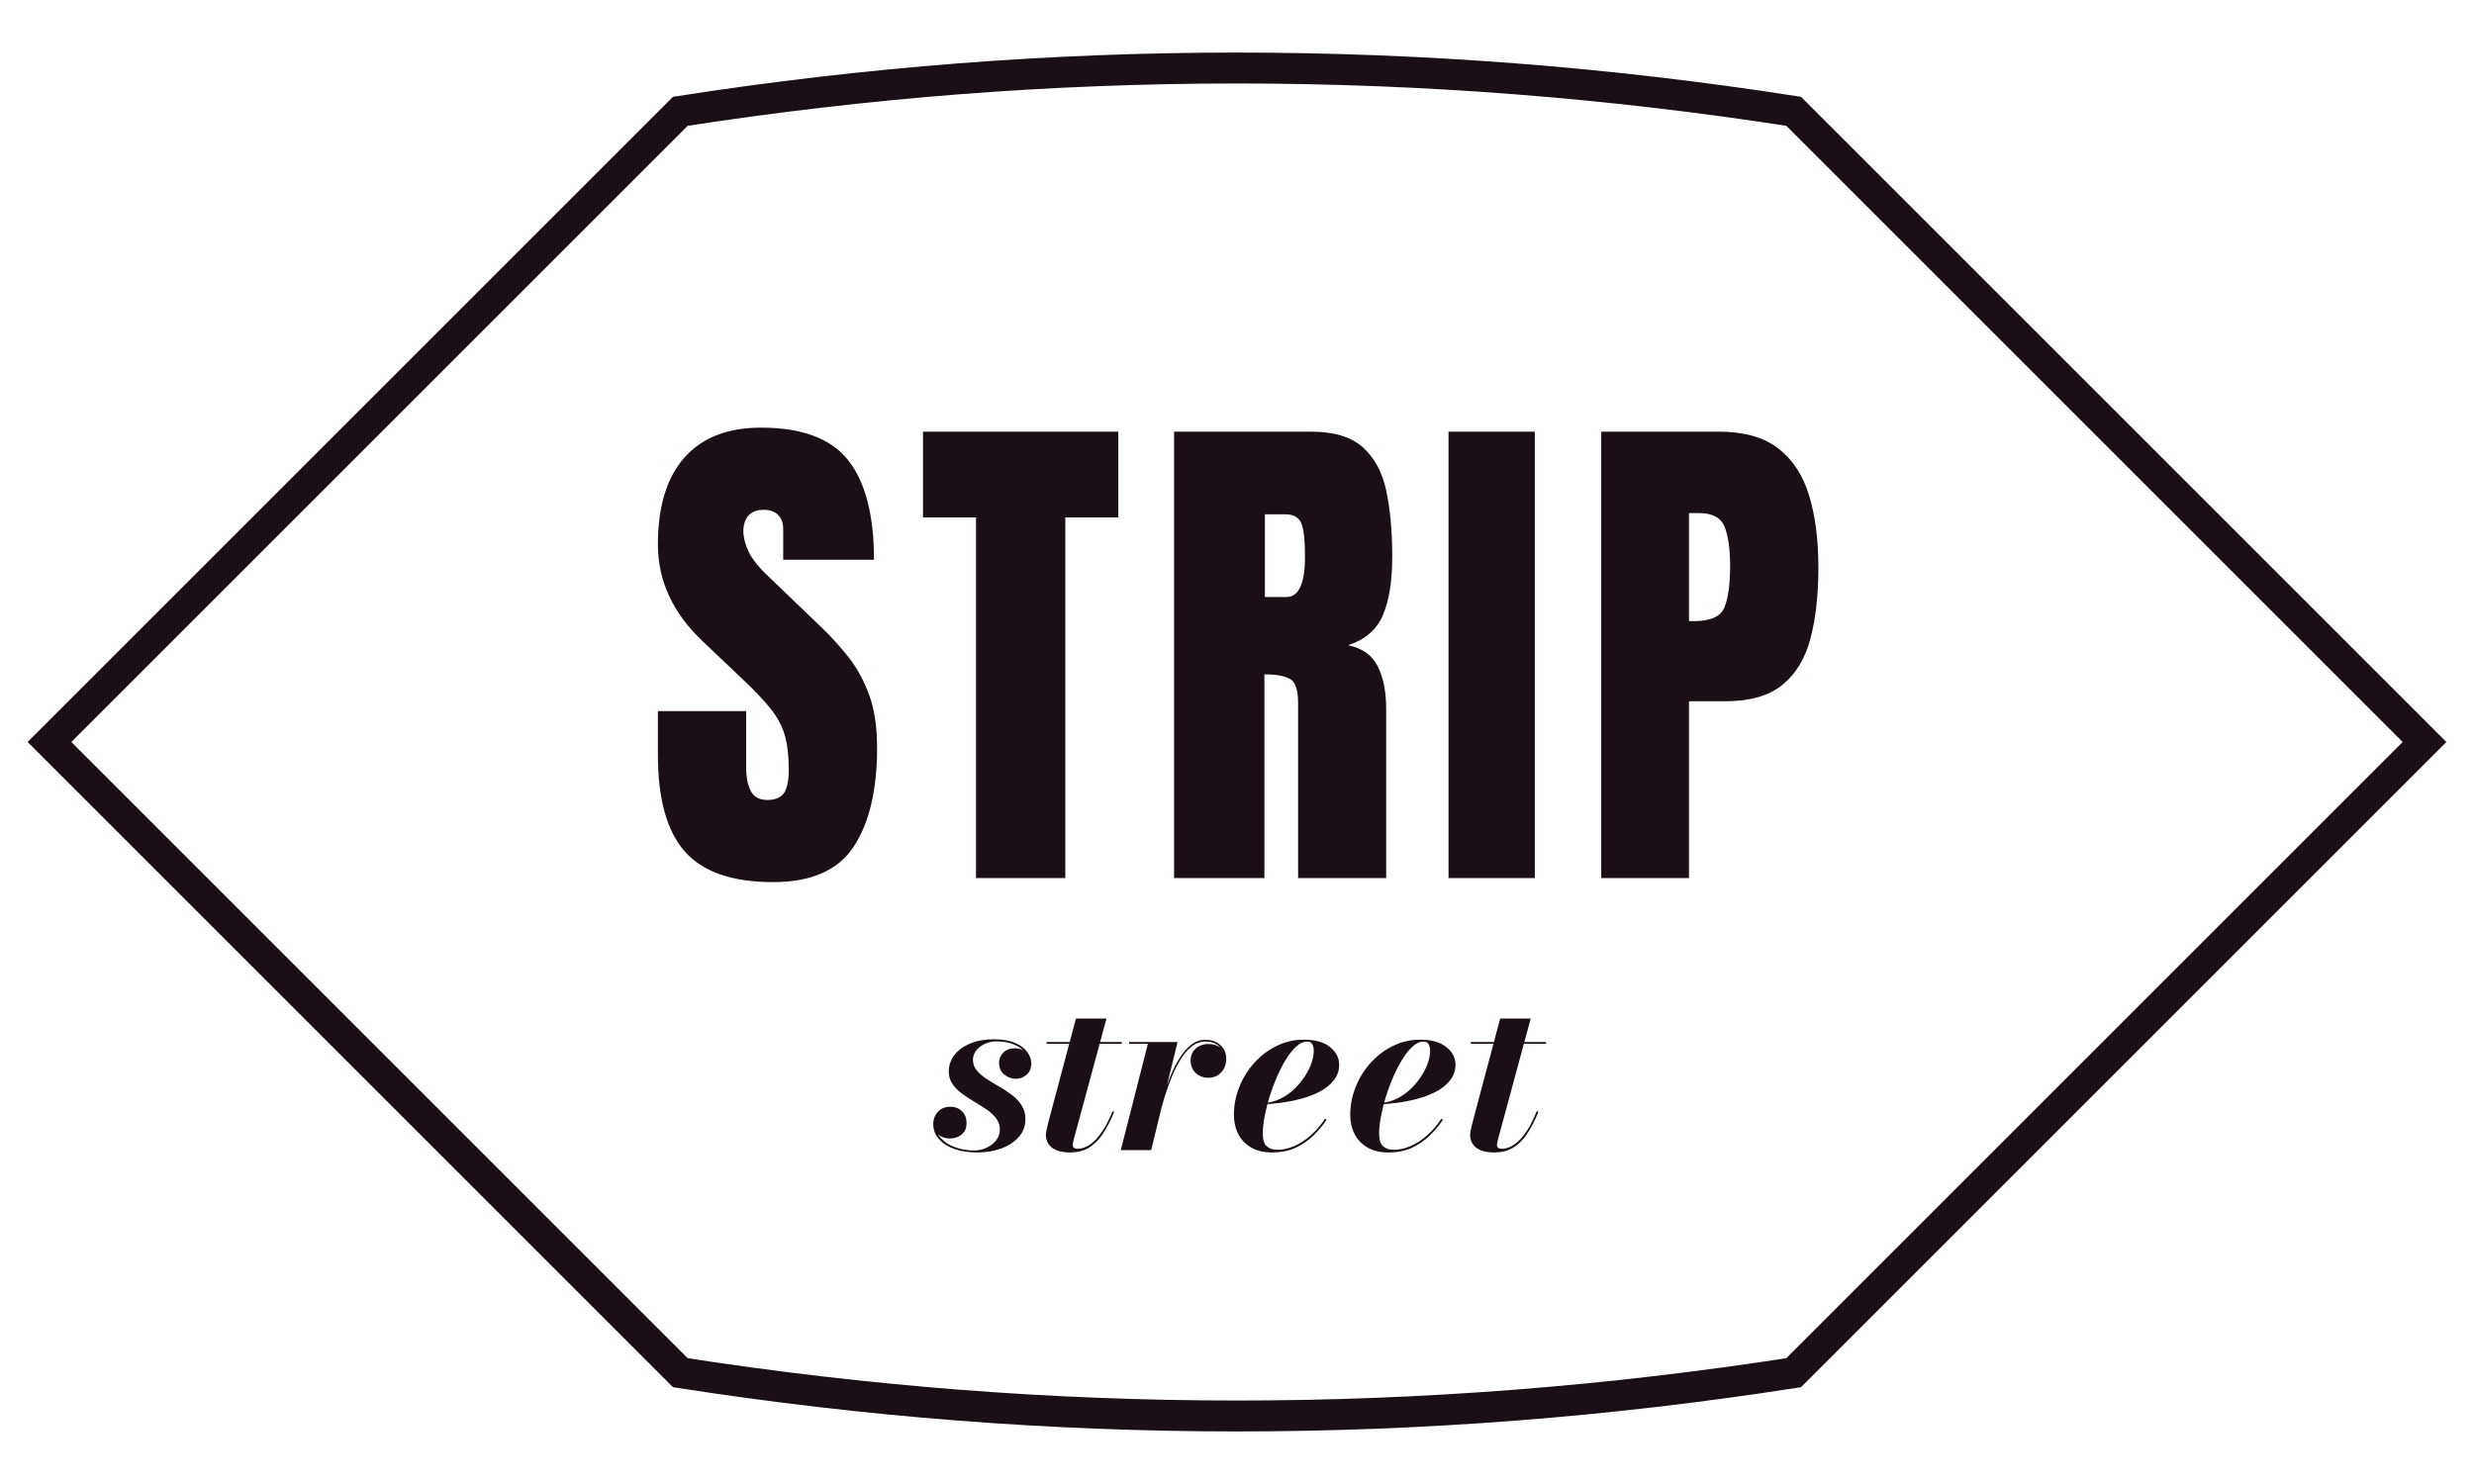
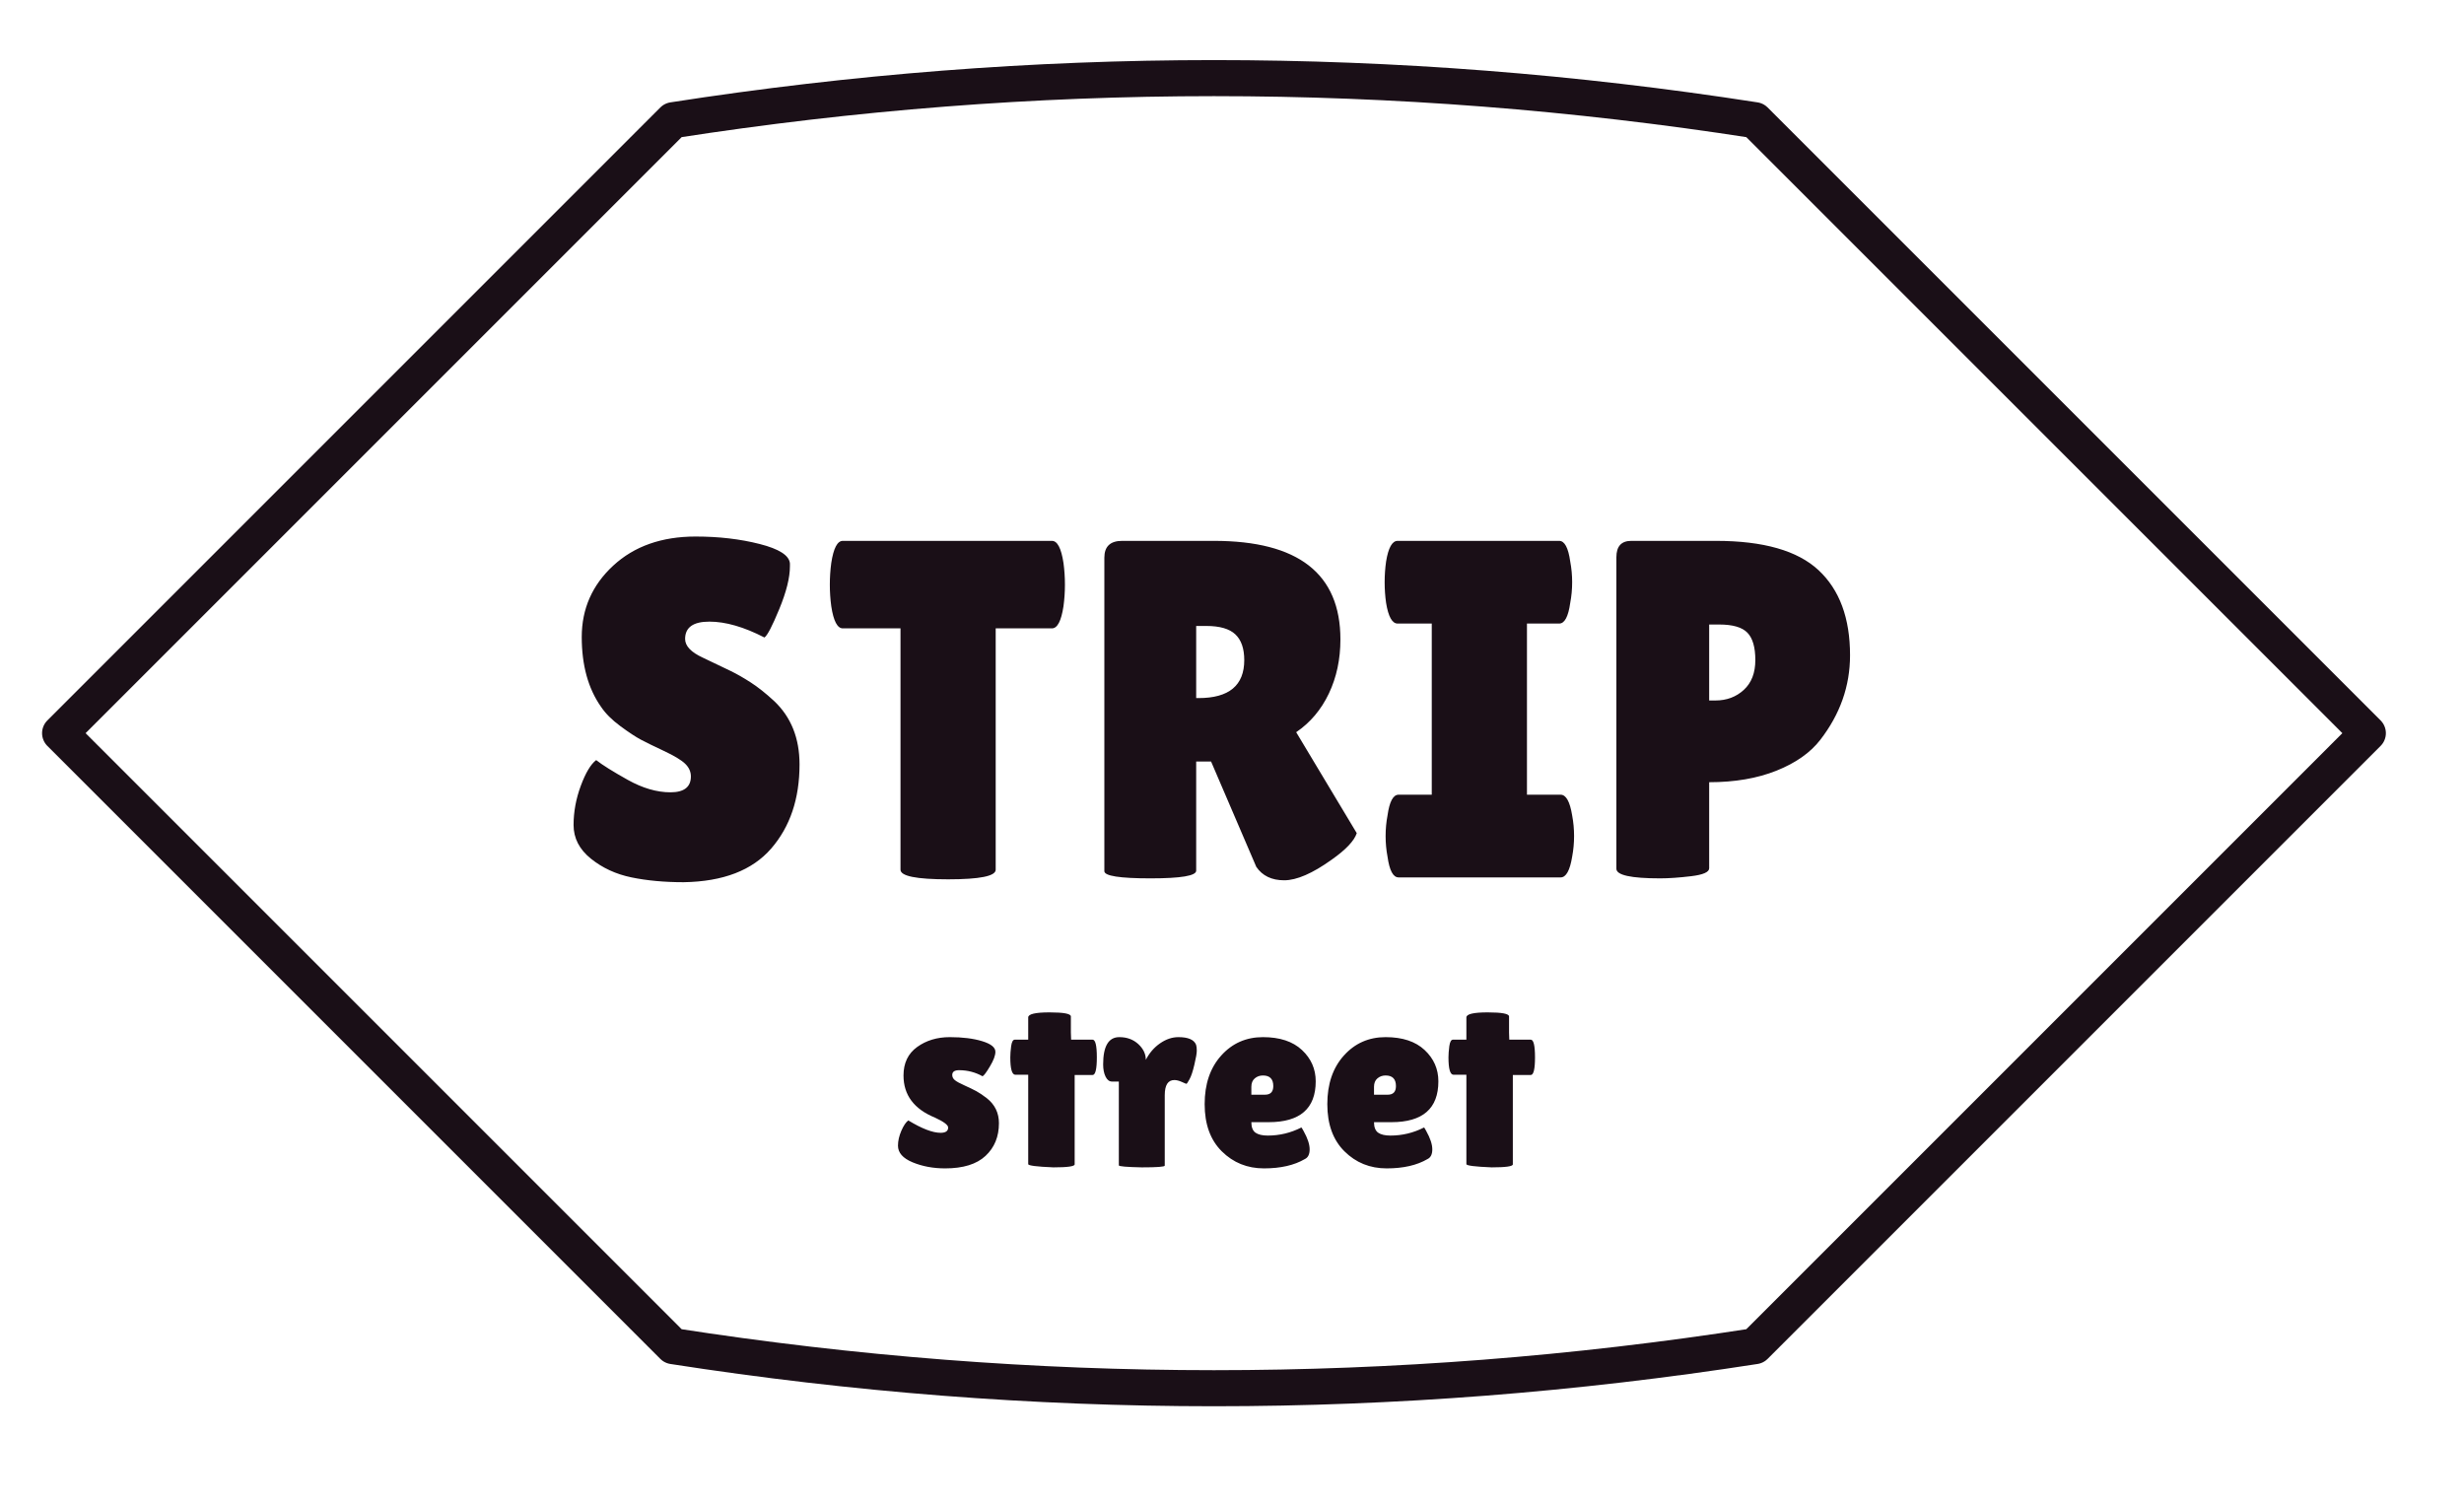
- <svg xmlns="http://www.w3.org/2000/svg" viewBox="10 30 400 240" role="img" aria-label="Strip Street">
-   <path d="M18 150 L120 48 Q210 34 300 48 L402 150 L300 252 Q210 266 120 252 Z" fill="none" stroke="#1A0F17" stroke-width="5" />
-   <path fill="#1A0F17" d="M134.99 172.66Q125.11 172.66 120.74 167.73Q116.37 162.81 116.37 152.07V145.01H130.64V154.04Q130.64 156.54 131.4 157.95Q132.16 159.37 134.05 159.37Q136.02 159.37 136.77 158.22Q137.53 157.07 137.53 154.45Q137.53 151.12 136.88 148.89Q136.22 146.65 134.6 144.62Q132.98 142.59 130.11 139.88L123.63 133.73Q116.37 126.88 116.37 118.06Q116.37 108.84 120.66 104Q124.94 99.16 133.06 99.16Q142.99 99.16 147.15 104.45Q151.31 109.74 151.31 120.53H136.63V115.56Q136.63 114.09 135.79 113.27Q134.95 112.45 133.51 112.45Q131.79 112.45 130.99 113.41Q130.19 114.37 130.19 115.89Q130.19 117.41 131.01 119.17Q131.83 120.94 134.25 123.23L142.58 131.23Q145.08 133.61 147.17 136.25Q149.26 138.9 150.54 142.41Q151.81 145.91 151.81 150.96Q151.81 161.13 148.05 166.89Q144.3 172.66 134.99 172.66Z M167.8 172V113.68H159.23V99.81H190.81V113.68H182.24V172Z M199.83 172V99.81H221.98Q227.51 99.81 230.34 102.33Q233.17 104.86 234.14 109.39Q235.1 113.92 235.1 120.03Q235.1 125.94 233.6 129.47Q232.11 132.99 227.96 134.35Q231.37 135.04 232.74 137.73Q234.12 140.42 234.12 144.68V172H219.88V143.74Q219.88 140.58 218.59 139.82Q217.3 139.06 214.43 139.06V172ZM214.51 126.55H218Q220.99 126.55 220.99 120.03Q220.99 115.81 220.34 114.5Q219.68 113.18 217.88 113.18H214.51Z M244.2 172V99.81H258.15V172Z M268.89 172V99.81H287.96Q293.95 99.81 297.46 102.48Q300.96 105.14 302.48 110.07Q304 114.99 304 121.8Q304 128.36 302.73 133.22Q301.46 138.08 298.2 140.75Q294.94 143.41 288.95 143.41H283.08V172ZM283.08 130.45H283.9Q287.92 130.45 288.82 128.2Q289.73 125.94 289.73 121.55Q289.73 117.45 288.84 115.21Q287.96 112.98 284.68 112.98H283.08Z" />
-   <path fill="#1A0F17" d="M167.94 216.38Q165.92 216.38 164.32 215.82Q162.73 215.26 161.81 214.22Q160.89 213.18 160.89 211.77Q160.89 210.63 161.64 209.81Q162.39 208.99 163.65 208.99Q164.79 208.99 165.53 209.71Q166.27 210.42 166.27 211.62Q166.27 212.85 165.48 213.48Q164.68 214.12 163.61 214.12Q162.88 214.12 162.26 213.84Q161.65 213.55 161.29 213.03Q160.93 212.5 160.93 211.77H161.28Q161.28 213.14 162.16 214.1Q163.04 215.06 164.47 215.56Q165.91 216.06 167.54 216.06Q168.56 216.06 169.5 215.62Q170.44 215.19 171.05 214.43Q171.66 213.67 171.66 212.67Q171.66 211.66 171.07 210.88Q170.48 210.1 169.54 209.45Q168.59 208.81 167.53 208.18Q166.47 207.56 165.53 206.86Q164.59 206.17 163.99 205.3Q163.4 204.44 163.4 203.29Q163.4 201.84 164.29 200.65Q165.18 199.47 166.81 198.78Q168.44 198.08 170.64 198.08Q172.78 198.08 174.13 198.67Q175.47 199.26 176.1 200.15Q176.74 201.04 176.74 201.93Q176.74 203.17 175.98 203.82Q175.22 204.47 174.27 204.47Q173.21 204.47 172.37 203.78Q171.53 203.1 171.53 201.88Q171.53 200.9 172.23 200.21Q172.94 199.53 174.08 199.53Q175.16 199.53 175.93 200.19Q176.7 200.86 176.7 201.93H176.39Q176.39 201.03 175.76 200.23Q175.12 199.42 173.94 198.92Q172.76 198.42 171.11 198.42Q170.1 198.42 169.23 198.82Q168.37 199.21 167.84 199.88Q167.31 200.55 167.31 201.41Q167.31 202.38 167.93 203.12Q168.54 203.86 169.5 204.48Q170.46 205.1 171.55 205.72Q172.63 206.34 173.6 207.07Q174.56 207.8 175.17 208.75Q175.79 209.69 175.79 210.98Q175.79 212.63 174.75 213.84Q173.72 215.05 171.94 215.72Q170.16 216.38 167.94 216.38Z M183.02 216.38Q181.56 216.38 180.7 215.98Q179.84 215.57 179.47 214.93Q179.1 214.29 179.1 213.6Q179.1 213.15 179.25 212.53Q179.4 211.91 179.54 211.34L183.96 194.72H188.9L183.62 214.22Q183.56 214.43 183.51 214.68Q183.45 214.93 183.45 215.19Q183.45 215.79 184.25 215.79Q184.82 215.79 185.49 215.51Q186.17 215.23 186.9 214.56Q187.63 213.88 188.39 212.7Q189.14 211.52 189.87 209.72L190.15 209.81Q189.24 212 188.25 213.46Q187.25 214.92 185.99 215.65Q184.73 216.38 183.02 216.38ZM179.21 198.81V198.52H191.37V198.81Z M191.21 216 195.59 198.81H192.55V198.52H200.39L196.12 216ZM197.3 210.31Q197.64 208.89 198.13 207.24Q198.61 205.59 199.26 203.99Q199.91 202.39 200.75 201.07Q201.58 199.75 202.61 198.95Q203.64 198.16 204.89 198.16Q206.38 198.16 207.32 199.02Q208.26 199.88 208.26 201.25Q208.26 202.53 207.46 203.42Q206.66 204.3 205.37 204.3Q204.14 204.3 203.32 203.52Q202.5 202.73 202.5 201.52Q202.5 200.33 203.32 199.58Q204.14 198.84 205.4 198.84Q206.56 198.84 207.39 199.47Q208.22 200.1 208.22 201.25L207.97 201.24Q207.97 199.99 207.12 199.22Q206.27 198.44 204.88 198.44Q203.69 198.44 202.69 199.23Q201.7 200.02 200.89 201.32Q200.08 202.62 199.44 204.19Q198.8 205.77 198.31 207.36Q197.83 208.96 197.49 210.31Z M215.71 216.38Q213.64 216.38 212.27 215.57Q210.89 214.76 210.2 213.39Q209.5 212.01 209.5 210.3Q209.5 207.96 210.38 205.78Q211.25 203.6 212.8 201.88Q214.36 200.15 216.41 199.15Q218.47 198.14 220.83 198.14Q223.52 198.14 225.02 199.32Q226.52 200.5 226.52 202.21Q226.52 203.59 225.65 204.71Q224.79 205.83 223.18 206.65Q221.58 207.46 219.35 207.95Q217.13 208.44 214.39 208.6V208.38Q215.77 208.29 217 207.7Q218.22 207.1 219.21 206.17Q220.2 205.24 220.92 204.15Q221.64 203.06 222.03 201.96Q222.41 200.86 222.41 199.94Q222.41 199.35 222.19 198.9Q221.96 198.45 221.35 198.45Q220.49 198.45 219.63 199.21Q218.76 199.97 217.96 201.26Q217.16 202.54 216.47 204.12Q215.78 205.7 215.26 207.37Q214.75 209.04 214.46 210.58Q214.17 212.12 214.17 213.29Q214.17 214.82 214.81 215.38Q215.44 215.95 216.49 215.95Q217.9 215.95 219.28 215.34Q220.66 214.74 221.92 213.62Q223.19 212.5 224.24 210.93L224.48 211.09Q223.6 212.43 222.36 213.64Q221.12 214.85 219.48 215.62Q217.83 216.38 215.71 216.38Z M234.52 216.38Q232.45 216.38 231.08 215.57Q229.7 214.76 229.01 213.39Q228.31 212.01 228.31 210.3Q228.31 207.96 229.19 205.78Q230.06 203.6 231.61 201.88Q233.17 200.15 235.22 199.15Q237.28 198.14 239.64 198.14Q242.33 198.14 243.83 199.32Q245.33 200.5 245.33 202.21Q245.33 203.59 244.46 204.71Q243.6 205.83 241.99 206.65Q240.39 207.46 238.16 207.95Q235.94 208.44 233.2 208.6V208.38Q234.58 208.29 235.81 207.7Q237.03 207.1 238.02 206.17Q239.01 205.24 239.73 204.15Q240.45 203.06 240.84 201.96Q241.22 200.86 241.22 199.94Q241.22 199.35 241 198.9Q240.77 198.45 240.16 198.45Q239.3 198.45 238.44 199.21Q237.57 199.97 236.77 201.26Q235.97 202.54 235.28 204.12Q234.59 205.7 234.07 207.37Q233.56 209.04 233.27 210.58Q232.98 212.12 232.98 213.29Q232.98 214.82 233.62 215.38Q234.25 215.95 235.3 215.95Q236.71 215.95 238.09 215.34Q239.47 214.74 240.73 213.62Q242 212.5 243.05 210.93L243.29 211.09Q242.41 212.43 241.17 213.64Q239.93 214.85 238.29 215.62Q236.64 216.38 234.52 216.38Z M251.61 216.38Q250.15 216.38 249.29 215.98Q248.43 215.57 248.06 214.93Q247.69 214.29 247.69 213.6Q247.69 213.15 247.84 212.53Q247.99 211.91 248.13 211.34L252.55 194.72H257.49L252.21 214.22Q252.15 214.43 252.1 214.68Q252.04 214.93 252.04 215.19Q252.04 215.79 252.84 215.79Q253.41 215.79 254.08 215.51Q254.76 215.23 255.49 214.56Q256.22 213.88 256.98 212.7Q257.73 211.52 258.46 209.72L258.74 209.81Q257.83 212 256.84 213.46Q255.84 214.92 254.58 215.65Q253.32 216.38 251.61 216.38ZM247.8 198.81V198.52H259.96V198.81Z" />
+ <svg xmlns="http://www.w3.org/2000/svg" viewBox="8 28 410 250" role="img" aria-label="Strip Street">
+   <path d="M18 150 L120 48 Q210 34 300 48 L402 150 L300 252 Q210 266 120 252 Z" transform="translate(8 8)" fill="none" />
+   <path d="M18 150 L120 48 Q210 34 300 48 L402 150 L300 252 Q210 266 120 252 Z" fill="none" stroke="#1A0F17" stroke-width="6" stroke-linejoin="round" />
+   <path stroke-width="0" stroke-linejoin="round" paint-order="stroke" fill="none" stroke="none" d="M112.2 159.48Q113.72 160.68 117.44 162.76Q121.16 164.84 124.56 164.84Q127.96 164.84 127.96 162.2Q127.96 161 127 160.08Q126.04 159.16 123.48 157.96Q120.92 156.76 119.64 156.08Q118.36 155.4 116.24 153.84Q114.12 152.28 113 150.6Q109.8 146.04 109.8 139Q109.8 131.96 115.04 127.12Q120.28 122.28 128.76 122.28Q134.52 122.28 139.4 123.52Q144.28 124.76 144.44 126.76Q144.44 127 144.44 127.24Q144.44 130.04 142.68 134.32Q140.92 138.6 140.2 139.08Q135.08 136.44 131.04 136.44Q127 136.44 127 139.32Q127 141.08 129.96 142.44Q130.6 142.76 131.8 143.32Q133 143.88 134.56 144.64Q136.12 145.4 137.92 146.56Q139.72 147.72 141.8 149.64Q146.04 153.64 146.04 160.2Q146.04 168.76 141.32 174.2Q136.6 179.64 126.76 179.8Q121.96 179.8 118.08 179Q114.2 178.2 111.32 175.88Q108.44 173.56 108.44 170.28Q108.44 167 109.64 163.76Q110.84 160.52 112.2 159.48Z M178.68 177.72Q178.68 179.32 170.76 179.32Q162.84 179.32 162.84 177.72V137.56H153.24Q151.88 137.56 151.32 133.88Q151.08 132.12 151.08 130.28Q151.08 128.44 151.32 126.68Q151.88 123 153.24 123H188.04Q189.4 123 189.96 126.68Q190.2 128.44 190.2 130.28Q190.2 132.12 189.96 133.88Q189.4 137.56 188.04 137.56H178.68Z M212.04 177.88Q212.04 179.16 204.44 179.16Q196.76 179.16 196.76 177.96V125.8Q196.76 123 199.72 123H215Q236.04 123 236.04 139.4Q236.04 144.36 234.12 148.4Q232.2 152.44 228.68 154.84L238.76 171.64Q238.12 173.56 234.6 176.04Q229.8 179.48 226.68 179.48Q223.56 179.48 222.04 177.24L214.52 159.72H212.04ZM212.04 137.16V149.16H212.44Q220.04 149.16 220.04 142.84Q220.04 139.96 218.56 138.56Q217.08 137.16 213.72 137.16Z M251.24 165.24V136.76H245.56Q244.2 136.76 243.64 133.32Q243.4 131.64 243.4 129.88Q243.4 128.12 243.64 126.44Q244.2 123 245.56 123H272.44Q273.8 123 274.28 126.44Q274.6 128.12 274.6 129.88Q274.6 131.64 274.28 133.32Q273.8 136.76 272.44 136.76H267.08V165.24H272.68Q274.04 165.24 274.6 168.68Q274.92 170.36 274.92 172.12Q274.92 173.88 274.6 175.56Q274.04 179 272.68 179H245.72Q244.36 179 243.88 175.56Q243.56 173.88 243.56 172.12Q243.56 170.36 243.88 168.68Q244.36 165.24 245.72 165.24Z M289.24 179.16Q281.96 179.16 281.96 177.56V125.72Q281.96 123 284.44 123H298.52Q310.36 123 315.6 127.88Q320.84 132.76 320.84 142.04Q320.84 149.72 315.88 156.12Q313.4 159.32 308.6 161.24Q303.8 163.16 297.4 163.16V177.48Q297.4 178.44 294.4 178.8Q291.4 179.16 289.24 179.16ZM297.4 136.92V149.56H298.44Q301.24 149.56 303.16 147.8Q305.08 146.04 305.08 142.84Q305.08 139.64 303.76 138.28Q302.44 136.92 299.08 136.92Z" />
+   <path stroke-width="0" stroke-linejoin="round" paint-order="stroke" fill="#1A0F17" stroke="#1A0F17" d="M107.2 154.48Q108.72 155.68 112.44 157.76Q116.16 159.84 119.56 159.84Q122.96 159.84 122.96 157.2Q122.96 156 122 155.08Q121.04 154.16 118.48 152.96Q115.92 151.76 114.64 151.08Q113.36 150.4 111.24 148.84Q109.12 147.28 108 145.6Q104.8 141.04 104.8 134Q104.8 126.96 110.04 122.12Q115.28 117.28 123.76 117.28Q129.52 117.28 134.4 118.52Q139.28 119.76 139.44 121.76Q139.44 122 139.44 122.24Q139.44 125.04 137.68 129.32Q135.92 133.6 135.2 134.08Q130.08 131.44 126.04 131.44Q122 131.44 122 134.32Q122 136.08 124.96 137.44Q125.6 137.76 126.8 138.32Q128 138.88 129.56 139.64Q131.12 140.4 132.92 141.56Q134.72 142.72 136.8 144.64Q141.04 148.64 141.04 155.2Q141.04 163.76 136.32 169.2Q131.6 174.64 121.76 174.8Q116.96 174.8 113.08 174Q109.2 173.2 106.32 170.88Q103.44 168.56 103.44 165.28Q103.44 162 104.64 158.76Q105.84 155.52 107.2 154.48Z M173.68 172.72Q173.68 174.32 165.76 174.32Q157.84 174.32 157.84 172.72V132.56H148.24Q146.88 132.56 146.32 128.88Q146.08 127.12 146.08 125.28Q146.08 123.44 146.32 121.68Q146.88 118 148.24 118H183.04Q184.4 118 184.96 121.68Q185.2 123.44 185.2 125.28Q185.2 127.12 184.96 128.88Q184.4 132.56 183.04 132.56H173.68Z M207.04 172.88Q207.04 174.16 199.44 174.16Q191.76 174.16 191.76 172.96V120.8Q191.76 118 194.72 118H210Q231.04 118 231.04 134.4Q231.04 139.36 229.12 143.4Q227.2 147.44 223.68 149.84L233.76 166.64Q233.12 168.56 229.6 171.04Q224.8 174.48 221.68 174.48Q218.56 174.48 217.04 172.24L209.52 154.72H207.04ZM207.04 132.16V144.16H207.44Q215.04 144.16 215.04 137.84Q215.04 134.96 213.56 133.56Q212.08 132.16 208.72 132.16Z M246.24 160.24V131.76H240.56Q239.2 131.76 238.64 128.32Q238.4 126.64 238.4 124.88Q238.4 123.12 238.64 121.44Q239.2 118 240.56 118H267.44Q268.8 118 269.28 121.44Q269.6 123.12 269.6 124.88Q269.6 126.64 269.28 128.32Q268.8 131.76 267.44 131.76H262.08V160.24H267.68Q269.04 160.24 269.6 163.68Q269.92 165.36 269.92 167.12Q269.92 168.88 269.6 170.56Q269.04 174 267.68 174H240.72Q239.36 174 238.88 170.56Q238.56 168.88 238.56 167.12Q238.56 165.36 238.88 163.68Q239.36 160.24 240.72 160.24Z M284.24 174.16Q276.96 174.16 276.96 172.56V120.72Q276.96 118 279.44 118H293.52Q305.36 118 310.6 122.88Q315.84 127.76 315.84 137.04Q315.84 144.72 310.88 151.12Q308.4 154.32 303.6 156.24Q298.8 158.16 292.4 158.16V172.48Q292.4 173.44 289.4 173.8Q286.4 174.16 284.24 174.16ZM292.4 131.92V144.56H293.44Q296.24 144.56 298.16 142.8Q300.08 141.04 300.08 137.84Q300.08 134.64 298.76 133.28Q297.44 131.92 294.08 131.92Z" />
+   <path stroke-width="0" stroke-linejoin="round" paint-order="stroke" fill="#1A0F17" stroke="#1A0F17" d="M159.14 214.44Q162.54 216.5 164.51 216.5Q165.77 216.5 165.77 215.62Q165.77 214.99 163.59 213.98Q158.34 211.84 158.34 206.96Q158.34 203.86 160.61 202.22Q162.88 200.58 166.05 200.58Q169.22 200.58 171.42 201.25Q173.63 201.92 173.63 203.02Q173.63 203.94 172.72 205.45Q171.82 206.96 171.49 207.09Q169.68 206.08 167.58 206.08Q166.45 206.08 166.45 206.88Q166.45 207.38 166.89 207.74Q167.33 208.1 168.5 208.62Q169.68 209.15 170.46 209.57Q171.23 209.99 172.2 210.74Q174.22 212.34 174.22 214.9Q174.22 218.26 171.99 220.34Q169.76 222.42 165.27 222.42Q162.29 222.42 159.85 221.41Q157.42 220.4 157.42 218.64Q157.42 217.46 157.98 216.16Q158.55 214.86 159.14 214.44Z M186.82 221.75Q186.82 222.25 183.29 222.25Q179.09 222.08 179.09 221.71V206.84H176.95Q176.11 206.84 176.11 203.94Q176.11 203.18 176.25 202.09Q176.4 201 176.86 201H179.09V197.3Q179.09 196.46 182.64 196.46Q186.19 196.46 186.19 197.14V199.82L186.23 201H189.8Q190.51 201 190.51 203.94Q190.51 206.88 189.8 206.88H186.82Z M201.81 221.96Q201.81 222.25 197.99 222.25Q194.17 222.17 194.17 221.92V207.97H193.03Q192.36 207.97 191.96 207.15Q191.56 206.33 191.56 205.12Q191.56 200.58 194.25 200.58Q196.14 200.58 197.4 201.73Q198.66 202.89 198.66 204.36Q199.54 202.64 201.03 201.61Q202.52 200.58 204.08 200.58Q206.51 200.58 207.02 201.84Q207.14 202.18 207.14 202.83Q207.14 203.48 206.74 205.16Q206.35 206.84 205.93 207.59Q205.51 208.35 205.42 208.35Q205.34 208.35 204.64 208.03Q203.95 207.72 203.41 207.72Q201.81 207.72 201.81 210.24Z M225.12 220.87Q222.47 222.42 218.32 222.42Q214.16 222.42 211.3 219.58Q208.45 216.75 208.45 211.73Q208.45 206.71 211.2 203.65Q213.95 200.58 218.15 200.58Q222.35 200.58 224.64 202.72Q226.93 204.86 226.93 207.93Q226.93 214.73 219.11 214.73H216.22Q216.22 215.99 216.91 216.48Q217.6 216.96 218.95 216.96Q221.89 216.96 224.53 215.62Q224.57 215.57 224.91 216.2Q225.92 218.01 225.92 219.25Q225.92 220.49 225.12 220.87ZM219.87 208.73Q219.87 206.96 218.15 206.96Q217.35 206.96 216.78 207.45Q216.22 207.93 216.22 208.85V210.16H218.48Q219.87 210.16 219.87 208.73Z M245.53 220.87Q242.89 222.42 238.73 222.42Q234.57 222.42 231.71 219.58Q228.86 216.75 228.86 211.73Q228.86 206.71 231.61 203.65Q234.36 200.58 238.56 200.58Q242.76 200.58 245.05 202.72Q247.34 204.86 247.34 207.93Q247.34 214.73 239.53 214.73H236.63Q236.63 215.99 237.32 216.48Q238.01 216.96 239.36 216.96Q242.3 216.96 244.94 215.62Q244.99 215.57 245.32 216.2Q246.33 218.01 246.33 219.25Q246.33 220.49 245.53 220.87ZM240.28 208.73Q240.28 206.96 238.56 206.96Q237.76 206.96 237.19 207.45Q236.63 207.93 236.63 208.85V210.16H238.9Q240.28 210.16 240.28 208.73Z M259.73 221.75Q259.73 222.25 256.2 222.25Q252 222.08 252 221.71V206.84H249.86Q249.02 206.84 249.02 203.94Q249.02 203.18 249.16 202.09Q249.31 201 249.77 201H252V197.3Q252 196.46 255.55 196.46Q259.1 196.46 259.1 197.14V199.82L259.14 201H262.71Q263.42 201 263.42 203.94Q263.42 206.88 262.71 206.88H259.73Z" />
</svg>
